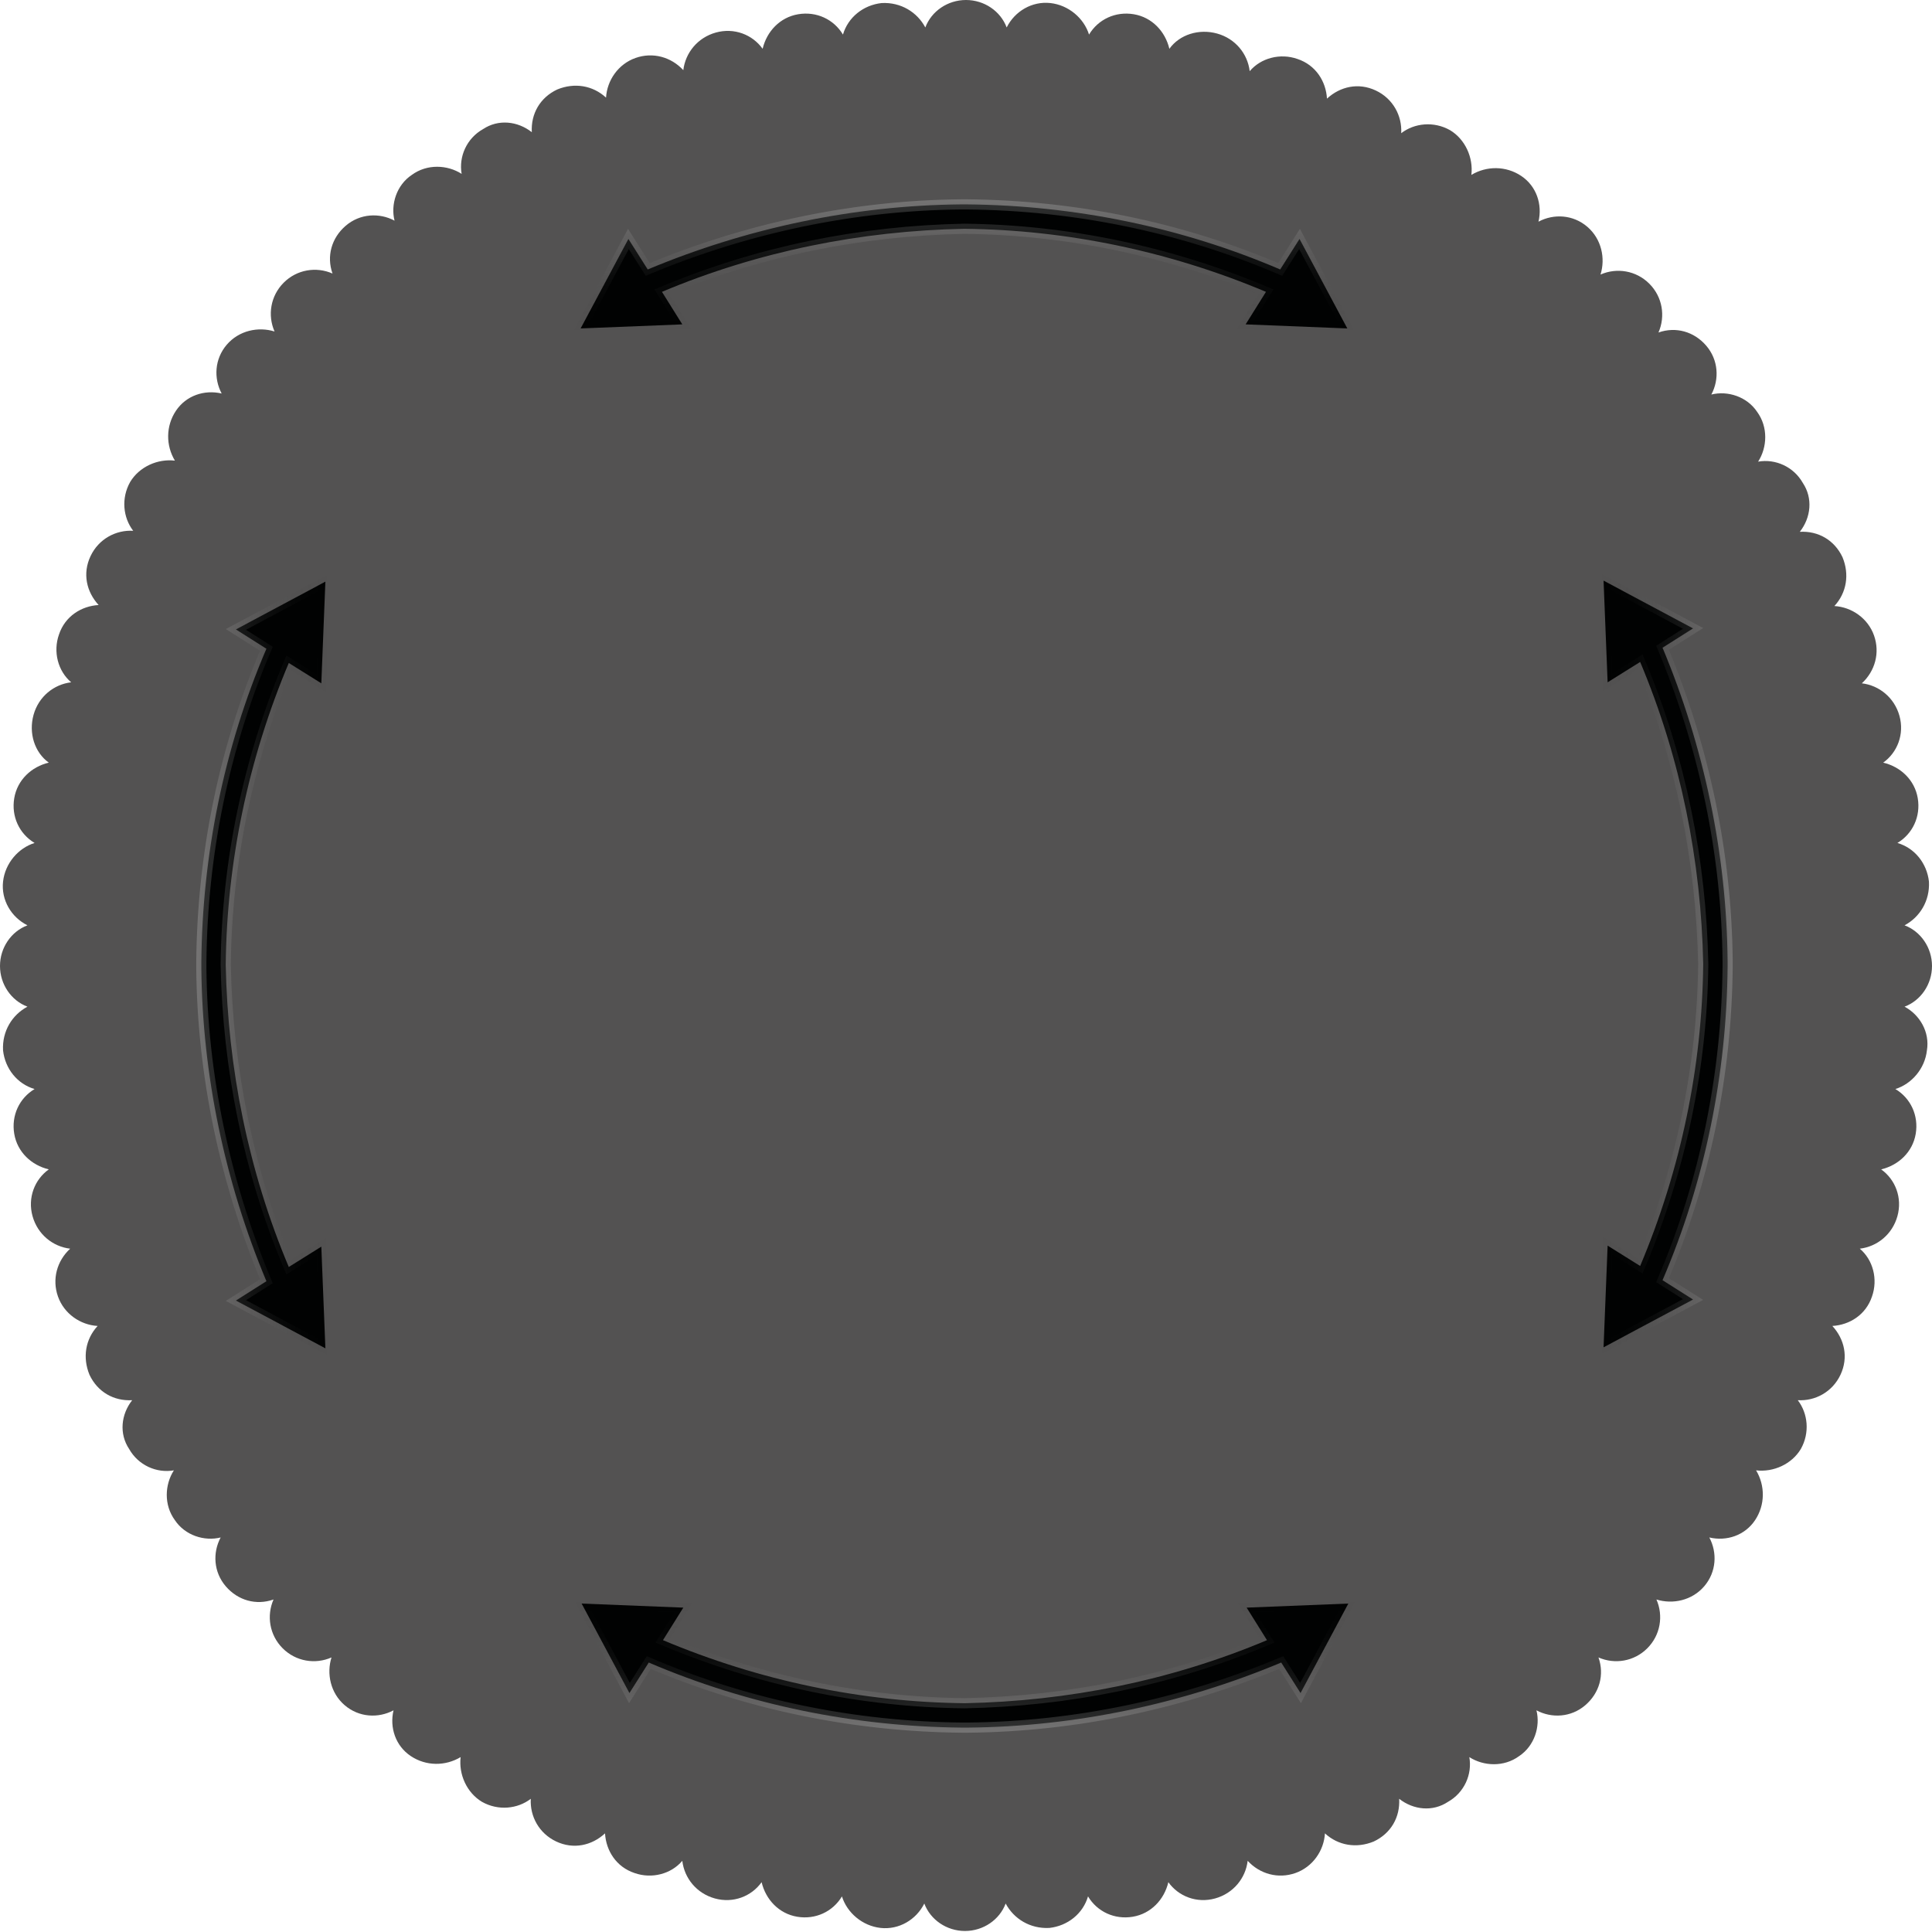
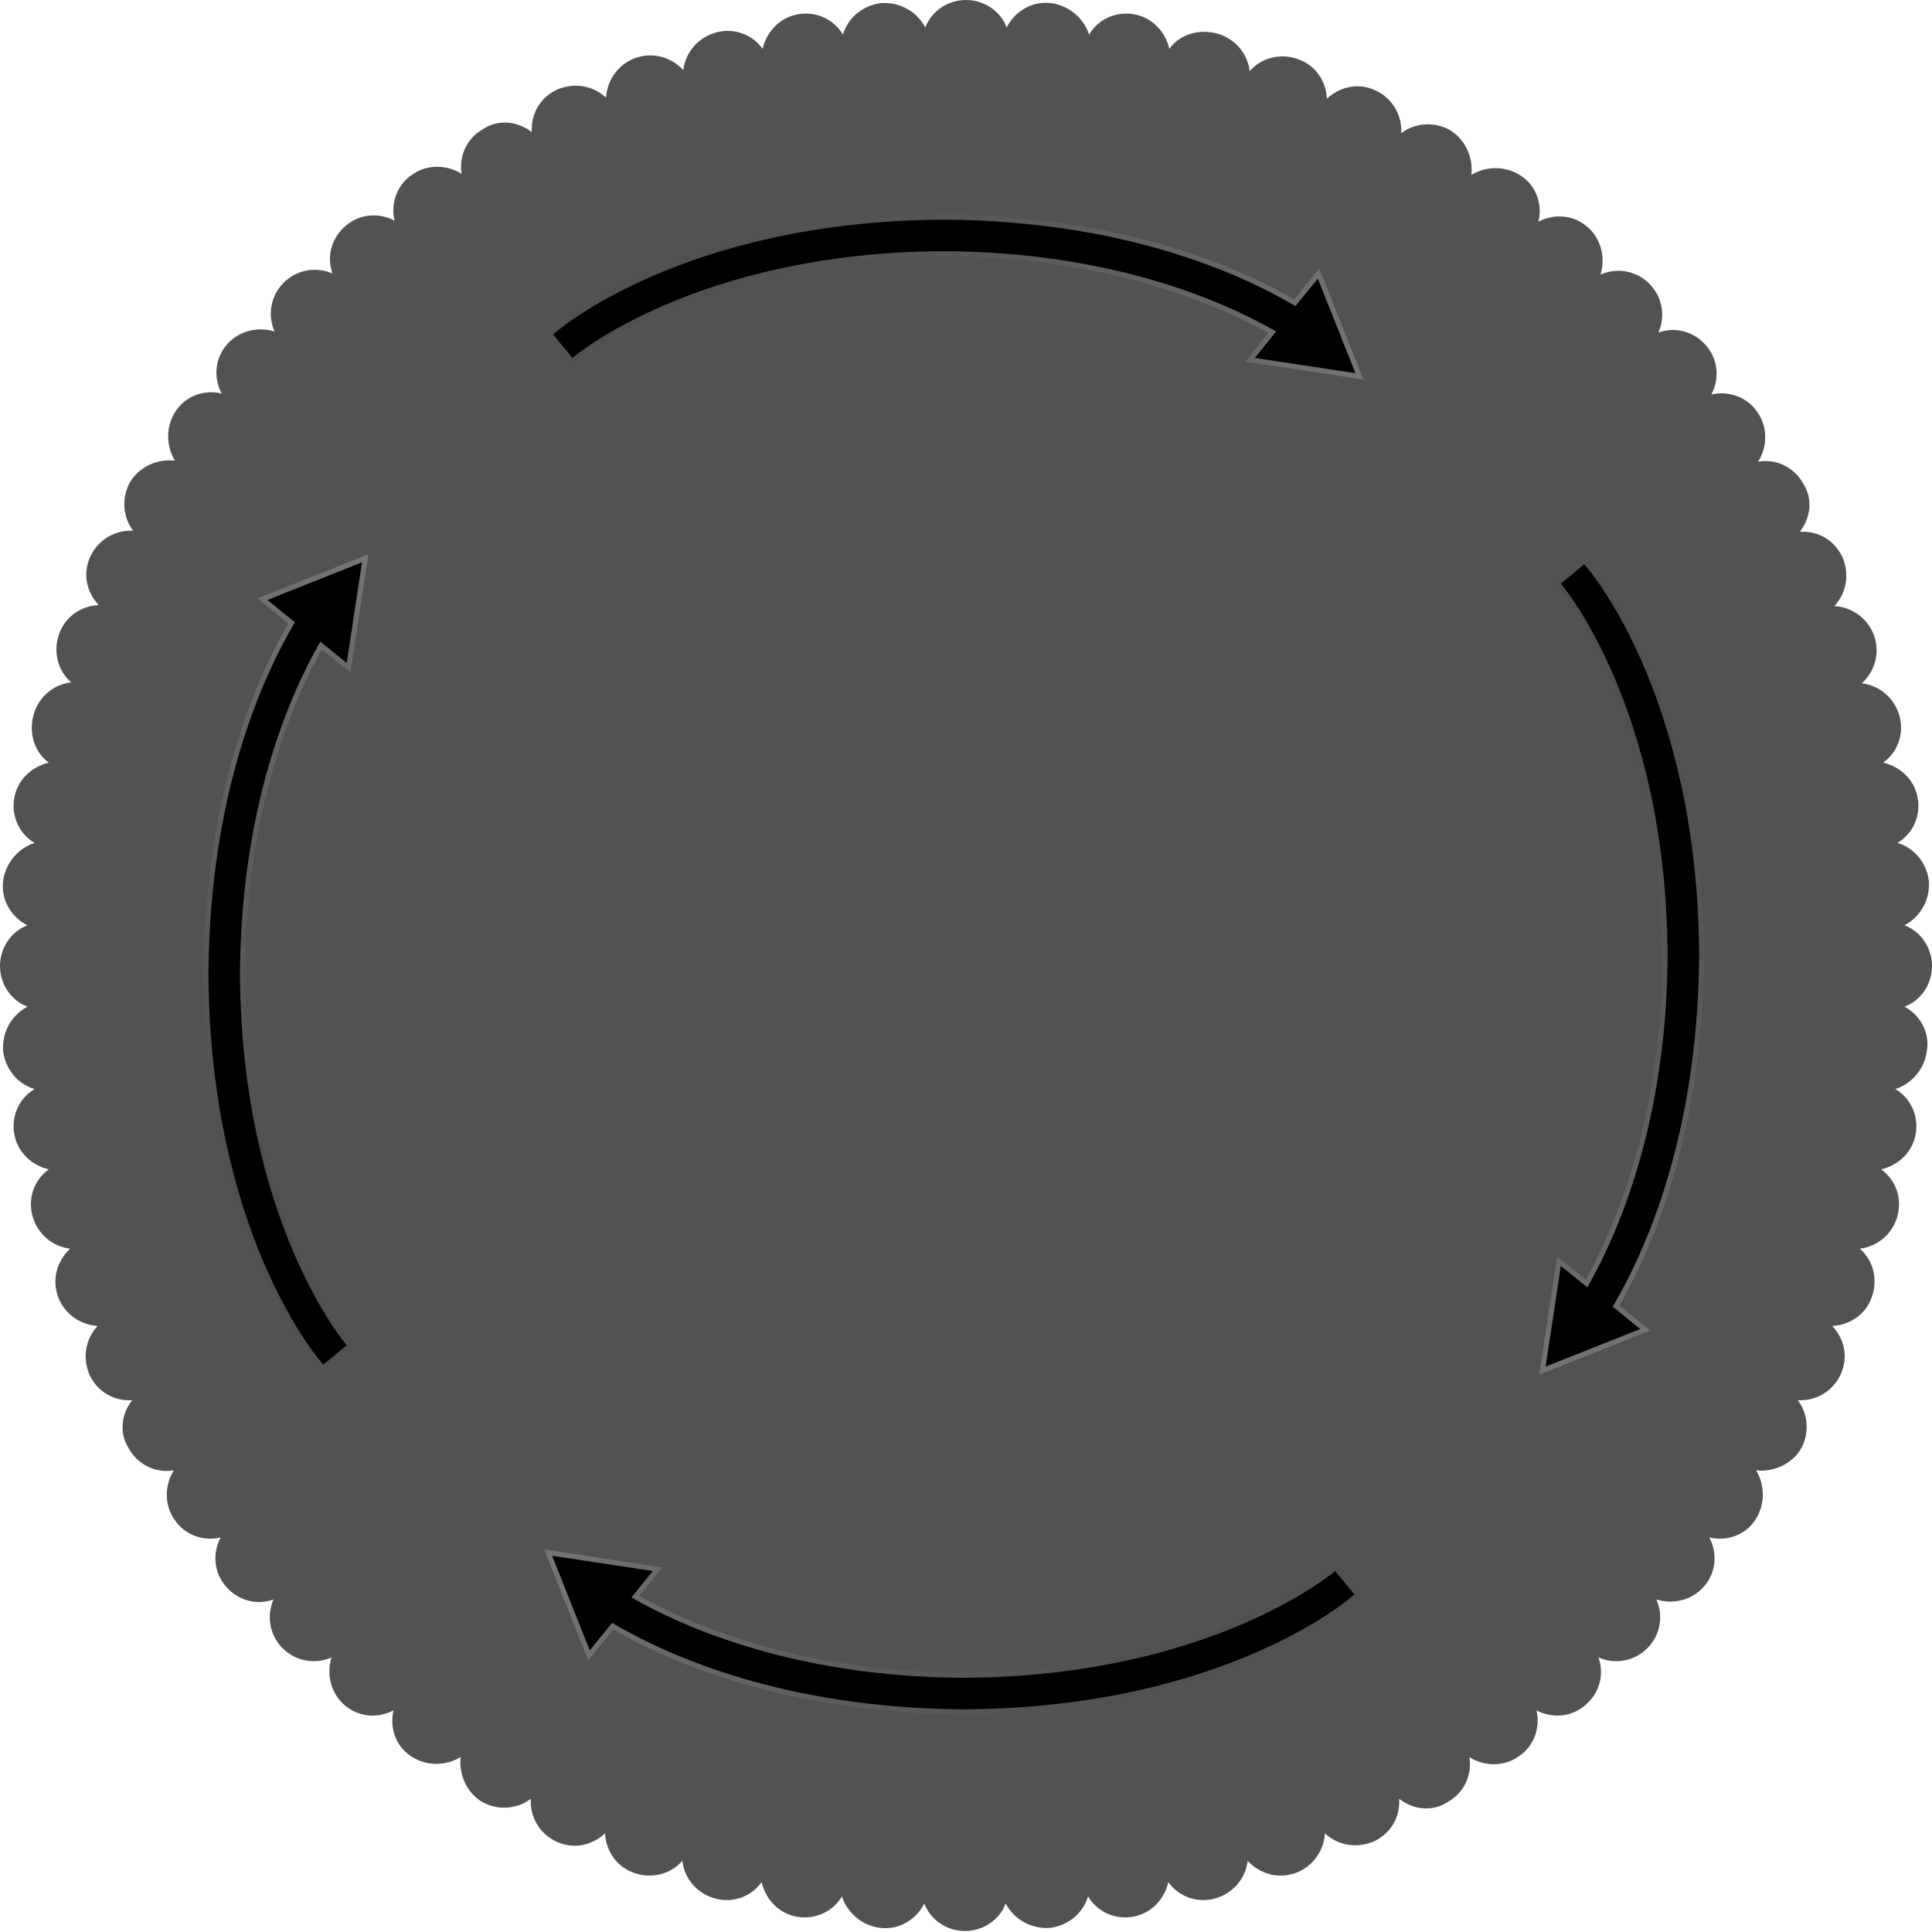
- <svg xmlns="http://www.w3.org/2000/svg" xmlns:xlink="http://www.w3.org/1999/xlink" viewBox="0 0 190 190" enable-background="new 0 0 190 190" width="190px" height="190px">
+ <svg xmlns="http://www.w3.org/2000/svg" viewBox="0 0 190 190" enable-background="new 0 0 190 190">
  <path fill="#535252" d="M187.3 99c1.6-.6 2.7-2.2 2.7-4s-1.1-3.4-2.7-4c1.5-.8 2.5-2.4 2.4-4.3-.2-1.8-1.4-3.3-3.1-3.8 1.5-.9 2.3-2.6 2-4.4-.3-1.8-1.7-3.1-3.4-3.5 1.4-1 2.1-2.8 1.6-4.6s-2-3-3.7-3.2c1.3-1.2 1.8-3 1.2-4.7-.6-1.7-2.2-2.8-3.9-2.9 1.2-1.3 1.5-3.1.8-4.8-.8-1.7-2.4-2.6-4.2-2.5 1.1-1.4 1.3-3.3.3-4.8-.9-1.6-2.7-2.4-4.4-2.1.9-1.4 1-3.4-.1-4.9-1-1.5-2.9-2.1-4.5-1.7.8-1.5.7-3.4-.5-4.8s-3-1.9-4.7-1.3c.7-1.6.4-3.5-.9-4.8-1.3-1.3-3.2-1.6-4.8-.9.5-1.6.1-3.5-1.3-4.7-1.4-1.2-3.3-1.3-4.8-.5.4-1.7-.2-3.5-1.7-4.5s-3.4-1-4.9-.1c.2-1.7-.6-3.5-2.1-4.4-1.6-.9-3.5-.7-4.8.3.1-1.7-.8-3.4-2.5-4.2-1.7-.8-3.5-.4-4.8.8-.1-1.7-1.1-3.3-2.9-3.9-1.7-.6-3.6-.1-4.7 1.2-.2-1.7-1.4-3.2-3.2-3.7s-3.7.1-4.7 1.5c-.4-1.7-1.7-3.1-3.5-3.4-1.8-.3-3.5.5-4.4 2-.5-1.6-2-2.9-3.8-3.1-1.8-.2-3.5.8-4.3 2.4-.6-1.6-2.2-2.7-4-2.7s-3.4 1.1-4 2.7C90.2 1.2 88.6.2 86.7.3c-1.8.2-3.3 1.4-3.8 3.1-.9-1.5-2.6-2.3-4.4-2-1.8.3-3.1 1.7-3.5 3.4-1-1.4-2.8-2.1-4.6-1.6-1.8.5-3 2-3.2 3.7-1.2-1.3-3-1.8-4.7-1.2-1.7.6-2.8 2.2-2.9 3.9-1.3-1.2-3.1-1.5-4.8-.8-1.7.8-2.6 2.4-2.5 4.2-1.4-1.1-3.3-1.3-4.8-.3-1.6.9-2.4 2.7-2.1 4.4-1.4-.9-3.4-1-4.9.1-1.5 1-2.1 2.9-1.7 4.5-1.5-.8-3.4-.7-4.8.5s-1.9 3-1.3 4.7c-1.6-.7-3.5-.4-4.8.9-1.3 1.3-1.6 3.2-.9 4.8-1.6-.5-3.5-.1-4.7 1.3-1.2 1.4-1.3 3.3-.5 4.8-1.7-.4-3.5.2-4.5 1.7s-1 3.4-.1 4.9c-1.7-.2-3.5.6-4.4 2.1-.9 1.6-.7 3.5.3 4.8-1.7-.1-3.4.8-4.2 2.5-.8 1.7-.4 3.5.8 4.8-1.7.1-3.3 1.1-3.9 2.9-.6 1.7-.1 3.6 1.2 4.7-1.7.2-3.2 1.4-3.7 3.2S3.4 74 4.8 75c-1.7.4-3.1 1.7-3.4 3.5-.3 1.8.5 3.5 2 4.4-1.6.5-2.9 2-3.1 3.8-.2 1.8.8 3.5 2.4 4.3-1.6.6-2.7 2.2-2.7 4s1.1 3.4 2.7 4c-1.5.8-2.5 2.4-2.4 4.3.2 1.8 1.4 3.3 3.1 3.8-1.5.9-2.3 2.6-2 4.4.3 1.8 1.7 3.1 3.4 3.5-1.4 1-2.1 2.8-1.6 4.6.5 1.8 2 3 3.7 3.2-1.3 1.2-1.8 3-1.2 4.7.6 1.7 2.2 2.8 3.9 2.9-1.2 1.3-1.5 3.1-.8 4.8.8 1.7 2.4 2.6 4.2 2.5-1.1 1.4-1.3 3.3-.3 4.8.9 1.6 2.7 2.4 4.4 2.1-.9 1.4-1 3.4.1 4.9 1 1.5 2.9 2.1 4.5 1.7-.8 1.5-.7 3.4.5 4.8s3 1.9 4.7 1.3c-.7 1.6-.4 3.5.9 4.8 1.3 1.3 3.2 1.6 4.8.9-.5 1.6-.1 3.5 1.3 4.7 1.4 1.2 3.3 1.3 4.8.5-.4 1.7.2 3.5 1.7 4.5s3.4 1 4.9.1c-.2 1.7.6 3.5 2.1 4.4 1.6.9 3.5.7 4.8-.3-.1 1.7.8 3.4 2.5 4.2 1.7.8 3.5.4 4.8-.8.1 1.7 1.1 3.3 2.9 3.9 1.7.6 3.6.1 4.7-1.2.2 1.7 1.4 3.2 3.2 3.7 1.8.5 3.6-.2 4.6-1.6.4 1.7 1.7 3.1 3.5 3.4 1.8.3 3.5-.5 4.4-2 .5 1.6 2 2.9 3.8 3.1 1.8.2 3.5-.8 4.3-2.4.6 1.6 2.2 2.7 4 2.7s3.4-1.1 4-2.7c.8 1.5 2.4 2.5 4.3 2.4 1.8-.2 3.3-1.4 3.8-3.1.9 1.5 2.6 2.3 4.4 2 1.8-.3 3.1-1.7 3.5-3.4 1 1.4 2.8 2.1 4.6 1.6s3-2 3.2-3.7c1.2 1.3 3 1.8 4.7 1.2 1.7-.6 2.8-2.2 2.9-3.9 1.3 1.2 3.1 1.5 4.8.8 1.7-.8 2.6-2.4 2.5-4.2 1.4 1.1 3.3 1.3 4.8.3 1.6-.9 2.4-2.7 2.1-4.4 1.4.9 3.4 1 4.9-.1 1.5-1 2.1-2.9 1.7-4.5 1.5.8 3.4.7 4.8-.5s1.9-3 1.3-4.7c1.6.7 3.5.4 4.8-.9s1.6-3.2.9-4.8c1.6.5 3.5.1 4.7-1.3 1.2-1.4 1.3-3.3.5-4.8 1.7.4 3.5-.2 4.5-1.7s1-3.4.1-4.9c1.7.2 3.5-.6 4.4-2.1.9-1.6.7-3.5-.3-4.8 1.7.1 3.4-.8 4.2-2.5.8-1.7.4-3.5-.8-4.8 1.7-.1 3.3-1.1 3.9-2.9.6-1.7.1-3.6-1.2-4.7 1.7-.2 3.2-1.4 3.7-3.2.5-1.8-.2-3.6-1.6-4.6 1.7-.4 3.1-1.7 3.4-3.5.3-1.8-.5-3.5-2-4.4 1.6-.5 2.9-2 3.1-3.8.3-1.8-.7-3.5-2.2-4.3z" />
-   <path fill="#010202" d="M122.6 158.1l2 3.2c-9.5 4-19.6 6-29.7 6.2-10.1-.1-20.2-2.2-29.7-6.2l2-3.2-10-.4 4.7 8.8 1.9-3c9.8 4.2 20.3 6.3 30.8 6.4h.6c10.5-.1 21-2.3 30.8-6.4l1.9 3 4.7-8.8-10 .4z" />
-   <defs>
-     <path id="a" d="M122.6 158.1l2 3.2c-9.5 4-19.6 6-29.7 6.2-10.1-.1-20.2-2.2-29.7-6.2l2-3.2-10-.4 4.7 8.8 1.9-3c9.8 4.2 20.3 6.3 30.8 6.4h.6c10.5-.1 21-2.3 30.8-6.4l1.9 3 4.7-8.8-10 .4z" />
-   </defs>
-   <clipPath>
-     <use xlink:href="#a" overflow="visible" />
-   </clipPath>
-   <linearGradient id="b" gradientUnits="userSpaceOnUse" x1="94.869" y1="170.499" x2="94.869" y2="157.145">
+   <linearGradient id="a" gradientUnits="userSpaceOnUse" x1="53.558" y1="160.527" x2="133.945" y2="160.527" gradientTransform="matrix(-1 0 0 -1 187.579 189.751)">
    <stop offset="0" stop-color="#fff" stop-opacity=".2" />
    <stop offset="1" stop-opacity="0" />
  </linearGradient>
-   <path fill="none" stroke="url(#b)" stroke-miterlimit="10" d="M122.6 158.1l2 3.2c-9.5 4-19.6 6-29.7 6.2-10.1-.1-20.2-2.2-29.7-6.2l2-3.2-10-.4 4.7 8.8 1.9-3c9.8 4.2 20.3 6.3 30.8 6.4h.6c10.5-.1 21-2.3 30.8-6.4l1.9 3 4.7-8.8-10 .4z" />
-   <path fill="#010202" d="M67.1 31.9l-2-3.2c9.5-4 19.6-6 29.7-6.2 10.1.1 20.2 2.2 29.7 6.2l-2 3.2 10 .4-4.7-8.8-1.9 3c-9.8-4.2-20.3-6.3-30.8-6.4h-.6c-10.5.1-21 2.3-30.8 6.4l-1.9-3-4.7 8.8 10-.4z" />
-   <defs>
-     <path id="c" d="M67.1 31.9l-2-3.2c9.5-4 19.6-6 29.7-6.2 10.1.1 20.2 2.2 29.7 6.2l-2 3.2 10 .4-4.7-8.8-1.9 3c-9.8-4.2-20.3-6.3-30.8-6.4h-.6c-10.5.1-21 2.3-30.8 6.4l-1.9-3-4.7 8.8 10-.4z" />
-   </defs>
-   <clipPath>
-     <use xlink:href="#c" overflow="visible" />
-   </clipPath>
-   <linearGradient id="d" gradientUnits="userSpaceOnUse" x1="94.869" y1="308.175" x2="94.869" y2="294.822" gradientTransform="matrix(-1 0 0 -1 189.738 327.676)">
+   <path fill="none" stroke="url(#a)" stroke-miterlimit="10" d="M56.3 35.2c.1-.1 12.2-10.4 36.6-10.5 16.3.1 27.2 4.8 32.6 7.9l-2.1 2.6 9.9 1.5-3.7-9.3-2.2 2.7c-5.6-3.3-16.8-8.3-34.2-8.5h-.6c-25.3.2-37.7 10.8-38.2 11.3l1.9 2.3z" />
+   <path d="M56.3 35.2c.1-.1 12.2-10.4 36.6-10.5 16.3.1 27.2 4.8 32.6 7.9l-2.1 2.6 9.9 1.5-3.7-9.3-2.2 2.7c-5.6-3.3-16.8-8.3-34.2-8.5h-.6c-25.3.2-37.7 10.8-38.2 11.3l1.9 2.3z" />
+   <linearGradient id="b" gradientUnits="userSpaceOnUse" x1="53.558" y1="295.954" x2="133.945" y2="295.954" gradientTransform="translate(0 -135.427)">
    <stop offset="0" stop-color="#fff" stop-opacity=".2" />
    <stop offset="1" stop-opacity="0" />
  </linearGradient>
-   <path fill="none" stroke="url(#d)" stroke-miterlimit="10" d="M67.1 31.9l-2-3.2c9.5-4 19.6-6 29.7-6.2 10.1.1 20.2 2.2 29.7 6.2l-2 3.2 10 .4-4.7-8.8-1.9 3c-9.8-4.2-20.3-6.3-30.8-6.4h-.6c-10.5.1-21 2.3-30.8 6.4l-1.9-3-4.7 8.8 10-.4z" />
-   <path fill="#010202" d="M31.6 122.6l-3.2 2c-4-9.5-6-19.6-6.2-29.7.1-10.1 2.2-20.2 6.2-29.7l3.2 2 .4-10-8.8 4.7 3 1.9c-4.2 9.8-6.3 20.3-6.4 30.8v.6c.1 10.5 2.3 21 6.4 30.8l-3 1.9 8.8 4.7-.4-10z" />
-   <defs>
-     <path id="e" d="M31.6 122.6l-3.2 2c-4-9.5-6-19.6-6.2-29.7.1-10.1 2.2-20.2 6.2-29.7l3.2 2 .4-10-8.8 4.7 3 1.9c-4.2 9.8-6.3 20.3-6.4 30.8v.6c.1 10.5 2.3 21 6.4 30.8l-3 1.9 8.8 4.7-.4-10z" />
-   </defs>
-   <clipPath>
-     <use xlink:href="#e" overflow="visible" />
-   </clipPath>
-   <linearGradient id="f" gradientUnits="userSpaceOnUse" x1="94.869" y1="170.499" x2="94.869" y2="157.145" gradientTransform="matrix(0 1 -1 0 189.703 -.035)">
+   <path fill="none" stroke="url(#b)" stroke-miterlimit="10" d="M131.3 154.5c-.1.1-12.2 10.4-36.6 10.5-16.3-.1-27.2-4.8-32.6-7.9l2.1-2.6-9.9-1.5 3.7 9.3 2.2-2.7c5.6 3.3 16.8 8.3 34.2 8.5h.6c25.3-.2 37.7-10.8 38.2-11.3l-1.9-2.3z" />
+   <path d="M131.3 154.5c-.1.1-12.2 10.4-36.6 10.5-16.3-.1-27.2-4.8-32.6-7.9l2.1-2.6-9.9-1.5 3.7 9.3 2.2-2.7c5.6 3.3 16.8 8.3 34.2 8.5h.6c25.3-.2 37.7-10.8 38.2-11.3l-1.9-2.3z" />
+   <linearGradient id="c" gradientUnits="userSpaceOnUse" x1="53.558" y1="160.527" x2="133.945" y2="160.527" gradientTransform="matrix(0 -1 1 0 -1.086 188.665)">
    <stop offset="0" stop-color="#fff" stop-opacity=".2" />
    <stop offset="1" stop-opacity="0" />
  </linearGradient>
-   <path fill="none" stroke="url(#f)" stroke-miterlimit="10" d="M31.6 122.6l-3.2 2c-4-9.5-6-19.6-6.2-29.7.1-10.1 2.2-20.2 6.2-29.7l3.2 2 .4-10-8.8 4.7 3 1.9c-4.2 9.8-6.3 20.3-6.4 30.8v.6c.1 10.5 2.3 21 6.4 30.8l-3 1.9 8.8 4.7-.4-10z" />
-   <path fill="#010202" d="M158.1 67.1l3.2-2c4 9.5 6 19.6 6.2 29.7-.1 10.1-2.2 20.2-6.2 29.7l-3.2-2-.4 10 8.8-4.7-3-1.9c4.2-9.8 6.3-20.3 6.4-30.8v-.6c-.1-10.5-2.3-21-6.4-30.8l3-1.9-8.8-4.7.4 10z" />
-   <defs>
-     <path id="g" d="M158.1 67.1l3.2-2c4 9.5 6 19.6 6.2 29.7-.1 10.1-2.2 20.2-6.2 29.7l-3.2-2-.4 10 8.8-4.7-3-1.9c4.2-9.8 6.3-20.3 6.4-30.8v-.6c-.1-10.5-2.3-21-6.4-30.8l3-1.9-8.8-4.7.4 10z" />
-   </defs>
-   <clipPath>
-     <use xlink:href="#g" overflow="visible" />
-   </clipPath>
-   <linearGradient id="h" gradientUnits="userSpaceOnUse" x1="94.869" y1="308.473" x2="94.869" y2="295.119" gradientTransform="matrix(0 -1 1 0 -137.974 189.703)">
+   <path fill="none" stroke="url(#c)" stroke-miterlimit="10" d="M153.5 57.4c.1.1 10.4 12.2 10.5 36.6-.1 16.3-4.8 27.2-7.9 32.6l-2.6-2.1-1.5 9.9 9.3-3.7-2.7-2.2c3.3-5.6 8.3-16.8 8.5-34.2v-.6c-.2-25.3-10.8-37.7-11.3-38.2l-2.3 1.9z" />
+   <path d="M153.5 57.4c.1.1 10.4 12.2 10.5 36.6-.1 16.3-4.8 27.2-7.9 32.6l-2.6-2.1-1.5 9.9 9.3-3.7-2.7-2.2c3.3-5.6 8.3-16.8 8.5-34.2v-.6c-.2-25.3-10.8-37.7-11.3-38.2l-2.3 1.9z" />
+   <linearGradient id="d" gradientUnits="userSpaceOnUse" x1="53.558" y1="295.954" x2="133.945" y2="295.954" gradientTransform="matrix(0 1 -1 0 324.092 1.086)">
    <stop offset="0" stop-color="#fff" stop-opacity=".2" />
    <stop offset="1" stop-opacity="0" />
  </linearGradient>
-   <path fill="none" stroke="url(#h)" stroke-miterlimit="10" d="M158.1 67.1l3.2-2c4 9.5 6 19.6 6.2 29.7-.1 10.1-2.2 20.2-6.2 29.7l-3.2-2-.4 10 8.8-4.7-3-1.9c4.2-9.8 6.3-20.3 6.4-30.8v-.6c-.1-10.5-2.3-21-6.4-30.8l3-1.9-8.8-4.7.4 10z" />
+   <path fill="none" stroke="url(#d)" stroke-miterlimit="10" d="M34.1 132.3c-.1-.1-10.4-12.2-10.5-36.6.1-16.3 4.8-27.2 7.9-32.6l2.6 2.1 1.5-9.9-9.3 3.7 2.7 2.2c-3.3 5.6-8.3 16.8-8.5 34.2v.6c.2 25.3 10.8 37.7 11.3 38.2l2.3-1.9z" />
+   <path d="M34.1 132.3c-.1-.1-10.4-12.2-10.5-36.6.1-16.3 4.8-27.2 7.9-32.6l2.6 2.1 1.5-9.9-9.3 3.7 2.7 2.2c-3.3 5.6-8.3 16.8-8.5 34.2v.6c.2 25.3 10.8 37.7 11.3 38.2l2.3-1.9z" />
</svg>
